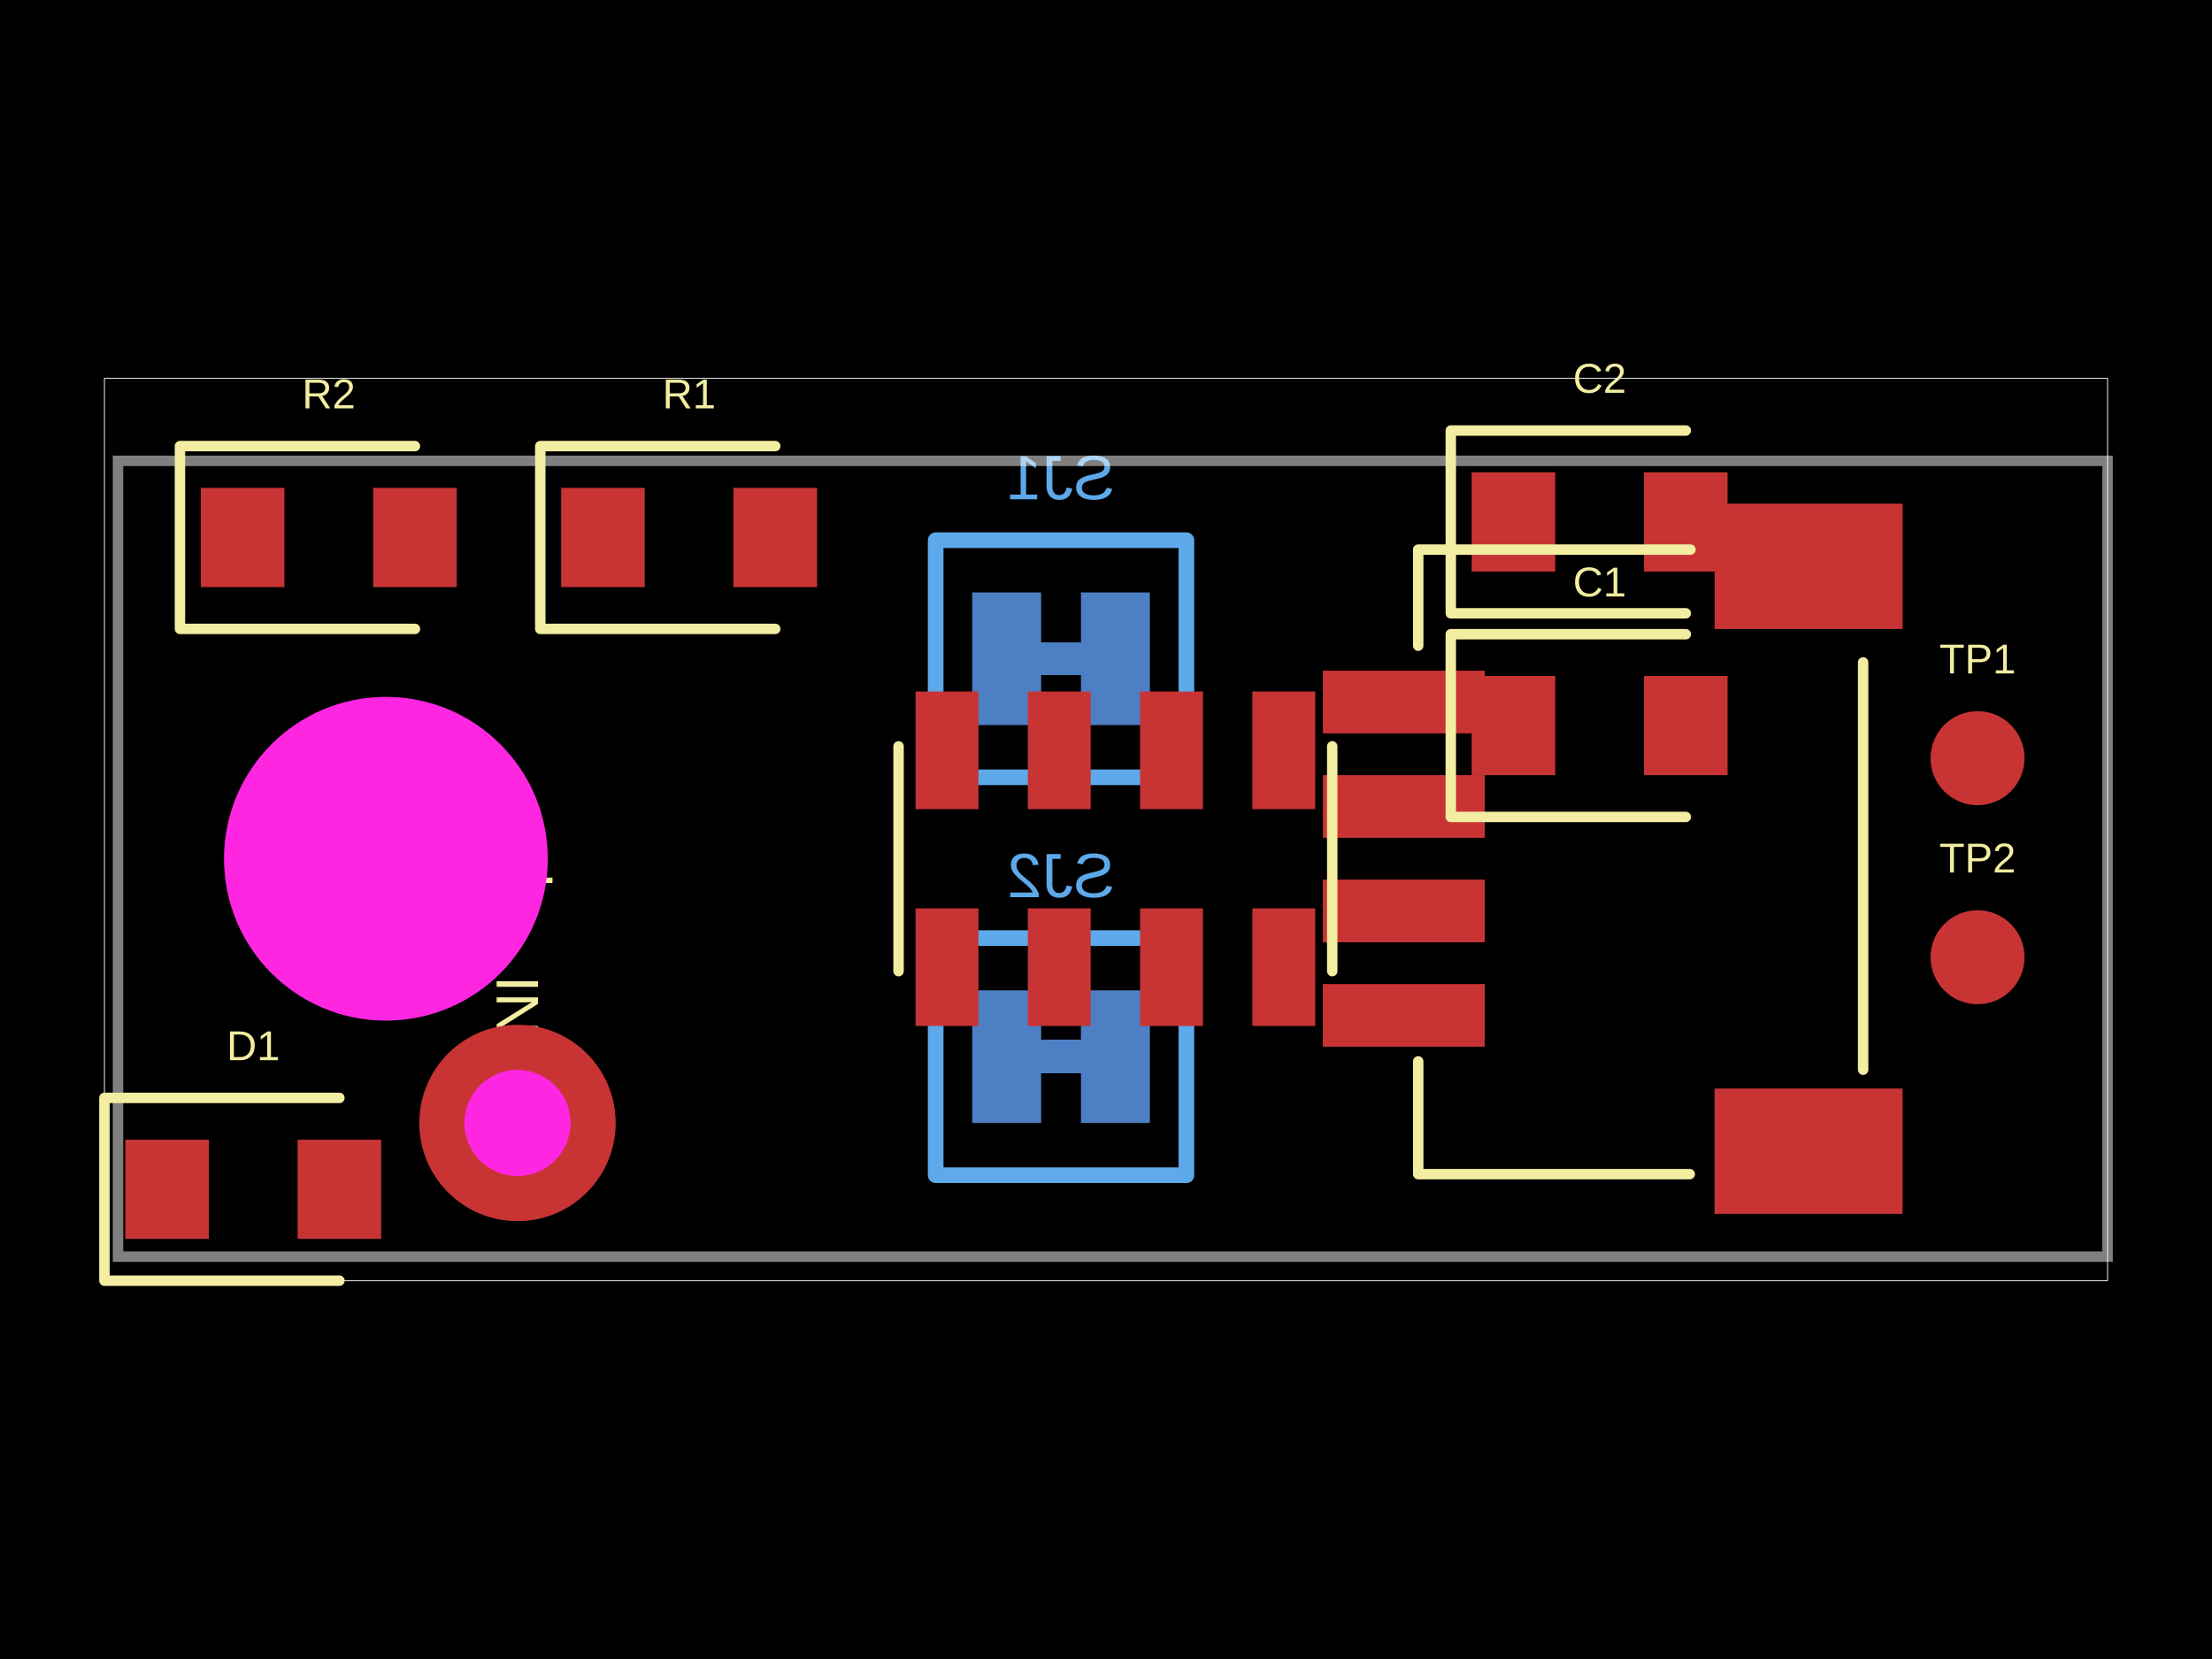
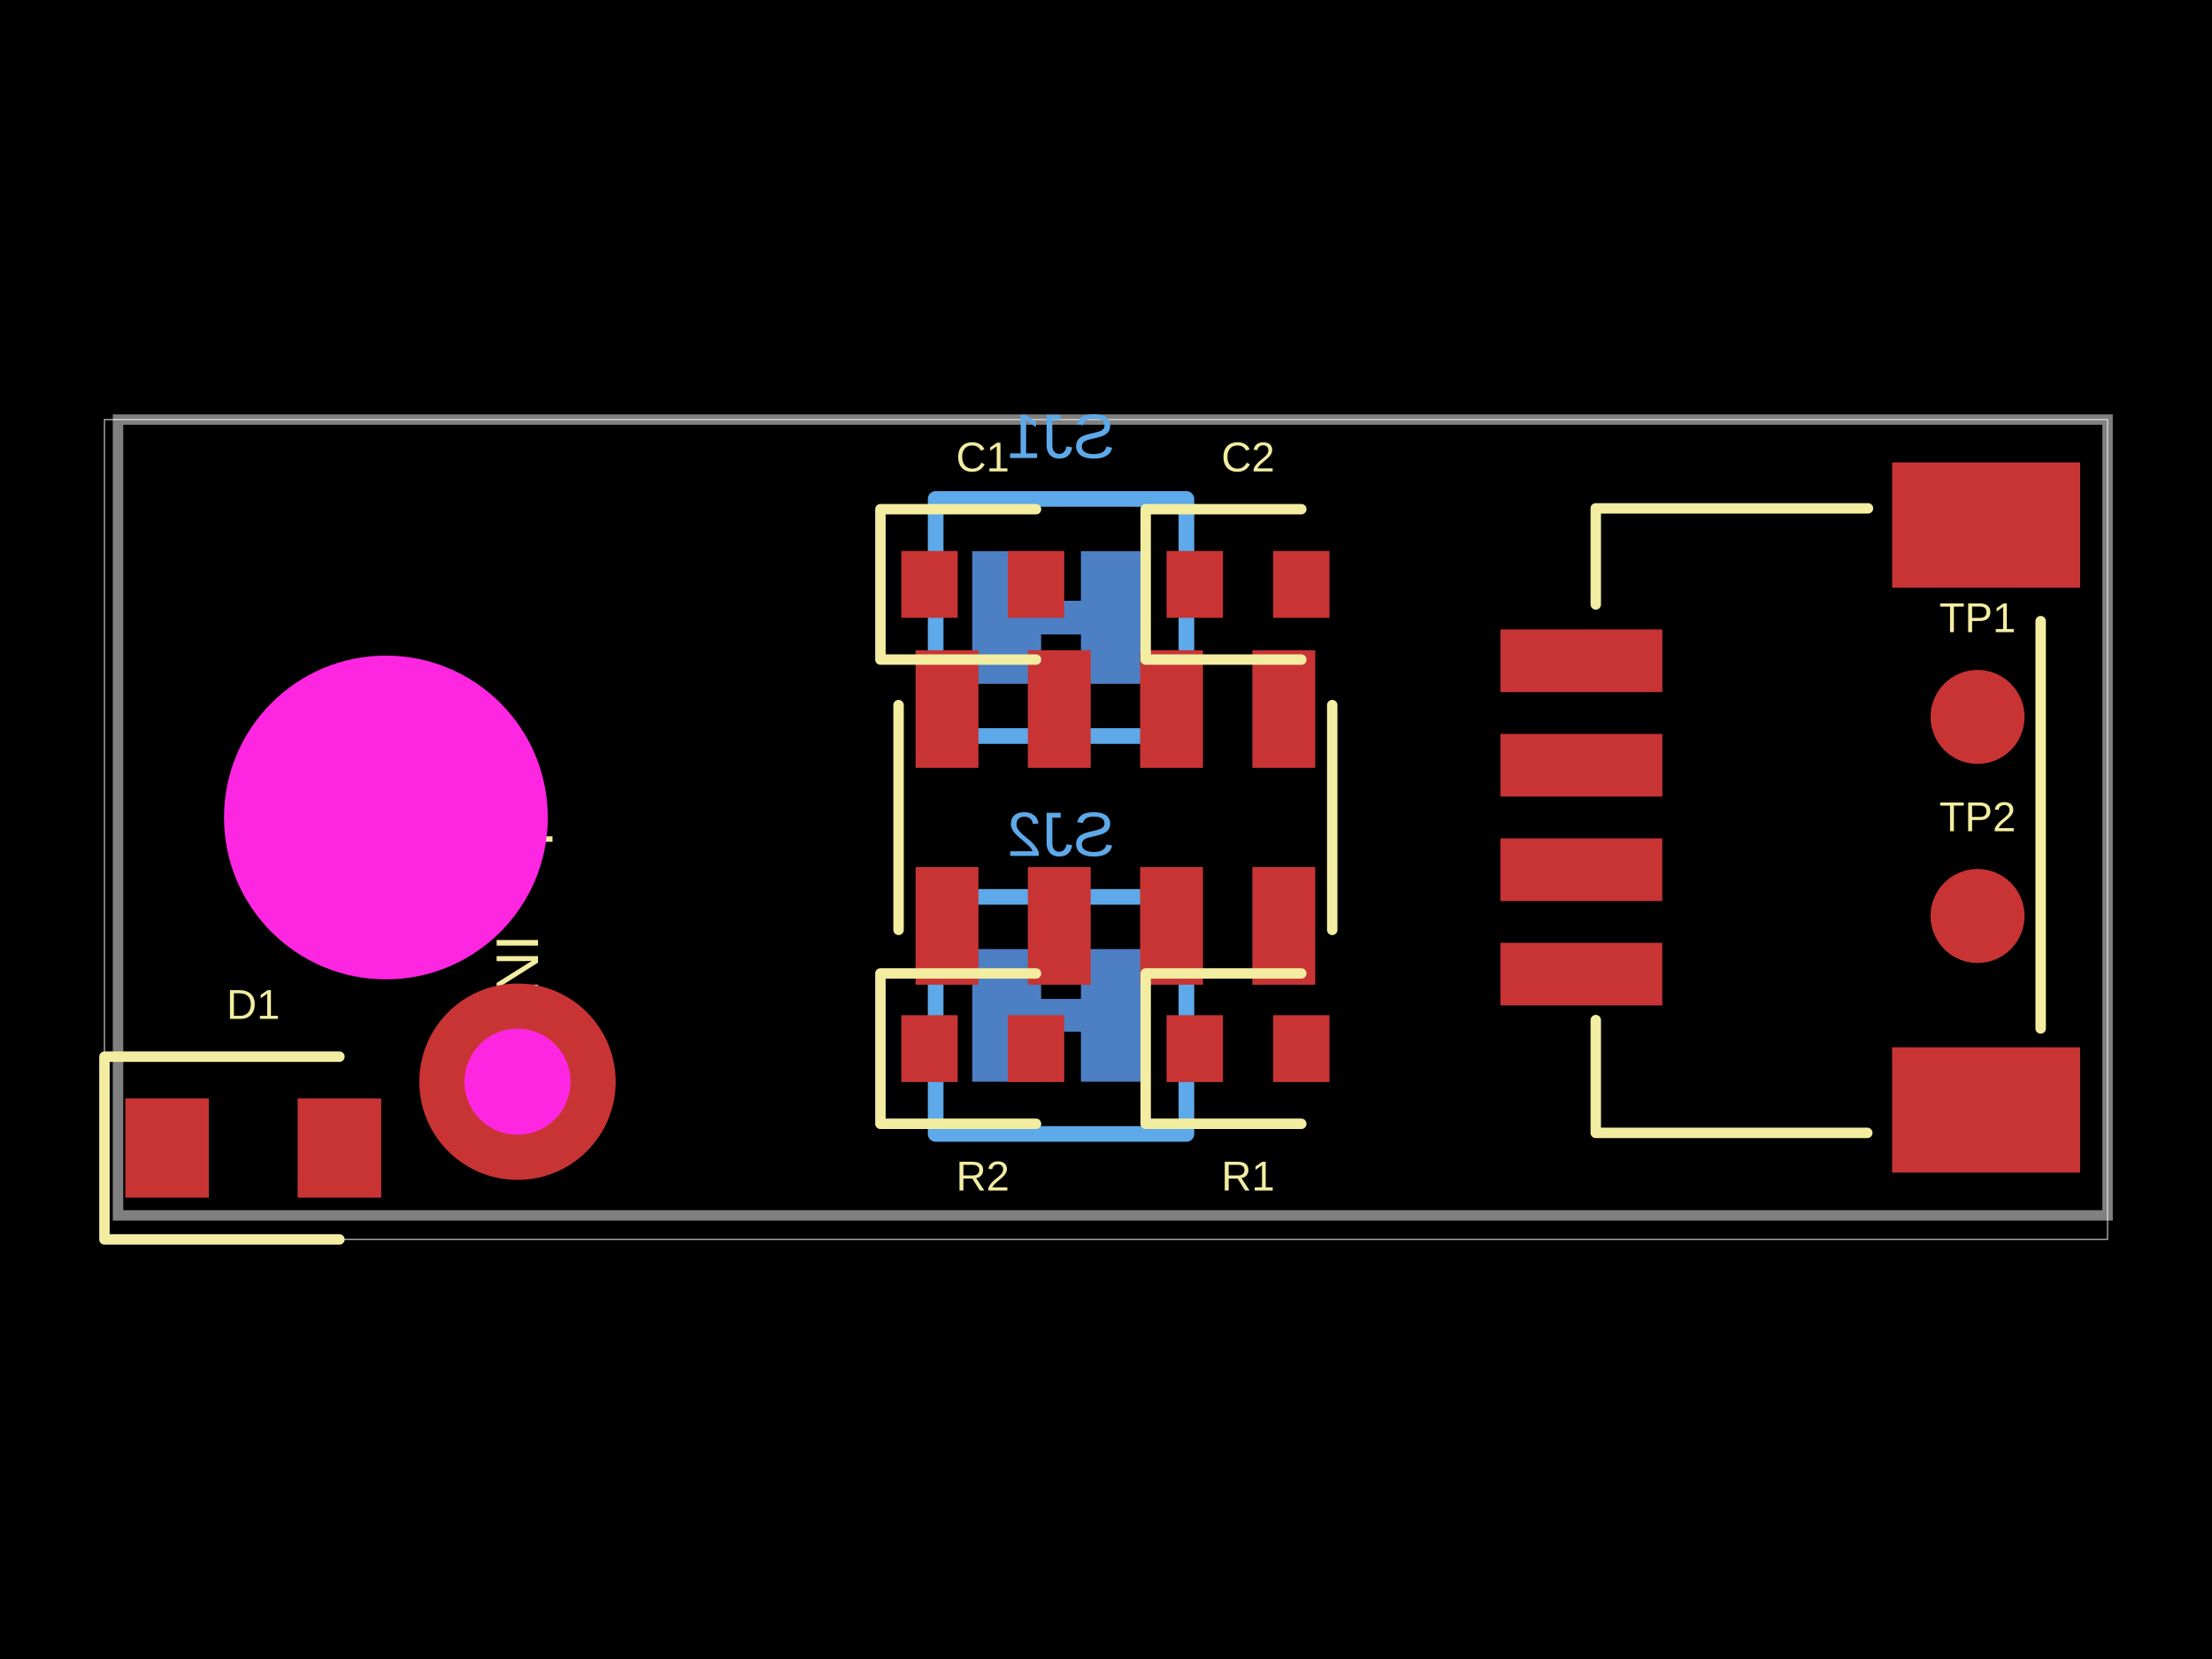
- <svg xmlns="http://www.w3.org/2000/svg" width="800" height="600" data-software-used-string="@tscircuit/core@0.0.862">
+ <svg xmlns="http://www.w3.org/2000/svg" width="800" height="600" data-software-used-string="@tscircuit/core@0.0.931">
  <style />
  <rect class="boundary" x="0" y="0" fill="#000" width="800" height="600" data-type="pcb_background" data-pcb-layer="global" />
-   <rect class="pcb-boundary" fill="none" stroke="#fff" stroke-width="0.3" x="37.771" y="136.825" width="724.457" height="326.35" data-type="pcb_boundary" data-pcb-layer="global" />
-   <rect class="pcb-pad" fill="rgb(77, 127, 196)" x="390.935" y="214.261" width="24.929" height="47.97" data-type="pcb_smtpad" data-pcb-layer="bottom" />
-   <rect class="pcb-pad" fill="rgb(77, 127, 196)" x="351.615" y="214.261" width="24.929" height="47.97" data-type="pcb_smtpad" data-pcb-layer="bottom" />
-   <path class="pcb-trace" stroke="rgb(77, 127, 196)" fill="none" d="M 390.935 238.246 L 376.544 238.246" stroke-width="11.992" stroke-linecap="round" stroke-linejoin="round" shape-rendering="crispEdges" data-type="pcb_trace" data-pcb-layer="bottom" />
-   <rect class="pcb-pad" fill="rgb(77, 127, 196)" x="390.935" y="358.17" width="24.929" height="47.97" data-type="pcb_smtpad" data-pcb-layer="bottom" />
-   <rect class="pcb-pad" fill="rgb(77, 127, 196)" x="351.615" y="358.17" width="24.929" height="47.97" data-type="pcb_smtpad" data-pcb-layer="bottom" />
-   <path class="pcb-trace" stroke="rgb(77, 127, 196)" fill="none" d="M 390.935 382.155 L 376.544 382.155" stroke-width="11.992" stroke-linecap="round" stroke-linejoin="round" shape-rendering="crispEdges" data-type="pcb_trace" data-pcb-layer="bottom" />
-   <path class="pcb-silkscreen pcb-silkscreen-bottom" d="M 429.084 281.117 L 338.395 281.117 L 338.395 195.375 L 429.084 195.375 L 429.084 281.117 Z" fill="none" stroke="#5da9e9" stroke-width="5.666" stroke-linecap="round" stroke-linejoin="round" data-pcb-component-id="pcb_component_3" data-pcb-silkscreen-path-id="pcb_silkscreen_path_4" data-type="pcb_silkscreen_path" data-pcb-layer="bottom" />
-   <text x="0" y="0" dx="0" dy="0" fill="#5da9e9" font-family="Arial, sans-serif" font-size="22.663" text-anchor="middle" dominant-baseline="central" transform="matrix(-1,0,0,1,383.7394,172.7125)" class="pcb-silkscreen-text pcb-silkscreen-bottom" data-pcb-silkscreen-text-id="pcb_component_3" stroke="none" data-type="pcb_silkscreen_text" data-pcb-layer="bottom">SJ1</text>
-   <path class="pcb-silkscreen pcb-silkscreen-bottom" d="M 429.084 425.026 L 338.395 425.026 L 338.395 339.285 L 429.084 339.285 L 429.084 425.026 Z" fill="none" stroke="#5da9e9" stroke-width="5.666" stroke-linecap="round" stroke-linejoin="round" data-pcb-component-id="pcb_component_5" data-pcb-silkscreen-path-id="pcb_silkscreen_path_6" data-type="pcb_silkscreen_path" data-pcb-layer="bottom" />
-   <text x="0" y="0" dx="0" dy="0" fill="#5da9e9" font-family="Arial, sans-serif" font-size="22.663" text-anchor="middle" dominant-baseline="central" transform="matrix(-1,0,0,1,383.7394,316.6219)" class="pcb-silkscreen-text pcb-silkscreen-bottom" data-pcb-silkscreen-text-id="pcb_component_5" stroke="none" data-type="pcb_silkscreen_text" data-pcb-layer="bottom">SJ2</text>
-   <path class="pcb-board" d="M 42.682 454.488 L 762.229 454.488 L 762.229 166.669 L 42.682 166.669 Z" fill="none" stroke="rgba(255, 255, 255, 0.5)" stroke-width="3.777" data-type="pcb_board" data-pcb-layer="board" />
-   <rect class="pcb-pad" fill="rgb(200, 52, 52)" x="331.128" y="328.523" width="22.739" height="42.531" data-type="pcb_smtpad" data-pcb-layer="top" />
-   <rect class="pcb-pad" fill="rgb(200, 52, 52)" x="371.729" y="328.523" width="22.739" height="42.531" data-type="pcb_smtpad" data-pcb-layer="top" />
-   <rect class="pcb-pad" fill="rgb(200, 52, 52)" x="412.331" y="328.523" width="22.739" height="42.531" data-type="pcb_smtpad" data-pcb-layer="top" />
-   <rect class="pcb-pad" fill="rgb(200, 52, 52)" x="452.933" y="328.523" width="22.739" height="42.531" data-type="pcb_smtpad" data-pcb-layer="top" />
-   <rect class="pcb-pad" fill="rgb(200, 52, 52)" x="452.933" y="250.102" width="22.739" height="42.531" data-type="pcb_smtpad" data-pcb-layer="top" />
-   <rect class="pcb-pad" fill="rgb(200, 52, 52)" x="412.331" y="250.102" width="22.739" height="42.531" data-type="pcb_smtpad" data-pcb-layer="top" />
-   <rect class="pcb-pad" fill="rgb(200, 52, 52)" x="371.729" y="250.102" width="22.739" height="42.531" data-type="pcb_smtpad" data-pcb-layer="top" />
-   <rect class="pcb-pad" fill="rgb(200, 52, 52)" x="331.128" y="250.102" width="22.739" height="42.531" data-type="pcb_smtpad" data-pcb-layer="top" />
-   <rect class="pcb-pad" fill="rgb(200, 52, 52)" x="532.256" y="244.474" width="30.217" height="35.883" data-type="pcb_smtpad" data-pcb-layer="top" />
-   <rect class="pcb-pad" fill="rgb(200, 52, 52)" x="594.579" y="244.474" width="30.217" height="35.883" data-type="pcb_smtpad" data-pcb-layer="top" />
-   <rect class="pcb-pad" fill="rgb(200, 52, 52)" x="532.256" y="170.819" width="30.217" height="35.883" data-type="pcb_smtpad" data-pcb-layer="top" />
-   <rect class="pcb-pad" fill="rgb(200, 52, 52)" x="594.579" y="170.819" width="30.217" height="35.883" data-type="pcb_smtpad" data-pcb-layer="top" />
-   <rect class="pcb-pad" fill="rgb(200, 52, 52)" x="202.951" y="176.448" width="30.217" height="35.883" data-type="pcb_smtpad" data-pcb-layer="top" />
-   <rect class="pcb-pad" fill="rgb(200, 52, 52)" x="265.274" y="176.448" width="30.217" height="35.883" data-type="pcb_smtpad" data-pcb-layer="top" />
-   <rect class="pcb-pad" fill="rgb(200, 52, 52)" x="72.639" y="176.448" width="30.217" height="35.883" data-type="pcb_smtpad" data-pcb-layer="top" />
-   <rect class="pcb-pad" fill="rgb(200, 52, 52)" x="134.962" y="176.448" width="30.217" height="35.883" data-type="pcb_smtpad" data-pcb-layer="top" />
-   <rect class="pcb-pad" fill="rgb(200, 52, 52)" x="45.326" y="412.184" width="30.217" height="35.883" data-type="pcb_smtpad" data-pcb-layer="top" />
-   <rect class="pcb-pad" fill="rgb(200, 52, 52)" x="107.649" y="412.184" width="30.217" height="35.883" data-type="pcb_smtpad" data-pcb-layer="top" />
-   <rect class="pcb-pad" fill="rgb(200, 52, 52)" x="478.432" y="318.128" width="58.546" height="22.663" data-type="pcb_smtpad" data-pcb-layer="top" />
-   <rect class="pcb-pad" fill="rgb(200, 52, 52)" x="478.432" y="355.899" width="58.546" height="22.663" data-type="pcb_smtpad" data-pcb-layer="top" />
-   <rect class="pcb-pad" fill="rgb(200, 52, 52)" x="478.451" y="242.575" width="58.546" height="22.663" data-type="pcb_smtpad" data-pcb-layer="top" />
-   <rect class="pcb-pad" fill="rgb(200, 52, 52)" x="478.451" y="280.347" width="58.546" height="22.663" data-type="pcb_smtpad" data-pcb-layer="top" />
-   <rect class="pcb-pad" fill="rgb(200, 52, 52)" x="620.095" y="393.679" width="67.989" height="45.326" data-type="pcb_smtpad" data-pcb-layer="top" />
-   <rect class="pcb-pad" fill="rgb(200, 52, 52)" x="620.114" y="182.152" width="67.989" height="45.326" data-type="pcb_smtpad" data-pcb-layer="top" />
-   <circle class="pcb-pad" fill="rgb(200, 52, 52)" cx="715.203" cy="274.204" r="16.997" data-type="pcb_smtpad" data-pcb-layer="top" />
-   <circle class="pcb-pad" fill="rgb(200, 52, 52)" cx="715.203" cy="346.197" r="16.997" data-type="pcb_smtpad" data-pcb-layer="top" />
-   <path class="pcb-silkscreen pcb-silkscreen-top" d="M 324.978 351.228 L 324.978 269.929" fill="none" stroke="#f2eda1" stroke-width="3.777" stroke-linecap="round" stroke-linejoin="round" data-pcb-component-id="pcb_component_0" data-pcb-silkscreen-path-id="pcb_silkscreen_path_0" data-type="pcb_silkscreen_path" data-pcb-layer="top" />
-   <path class="pcb-silkscreen pcb-silkscreen-top" d="M 481.82 351.228 L 481.82 269.929" fill="none" stroke="#f2eda1" stroke-width="3.777" stroke-linecap="round" stroke-linejoin="round" data-pcb-component-id="pcb_component_0" data-pcb-silkscreen-path-id="pcb_silkscreen_path_1" data-type="pcb_silkscreen_path" data-pcb-layer="top" />
-   <path class="pcb-silkscreen pcb-silkscreen-top" d="M 609.688 229.365 L 524.702 229.365 L 524.702 295.465 L 609.688 295.465" fill="none" stroke="#f2eda1" stroke-width="3.777" stroke-linecap="round" stroke-linejoin="round" data-pcb-component-id="pcb_component_1" data-pcb-silkscreen-path-id="pcb_silkscreen_path_2" data-type="pcb_silkscreen_path" data-pcb-layer="top" />
-   <text x="0" y="0" dx="0" dy="0" fill="#f2eda1" font-family="Arial, sans-serif" font-size="15.109" text-anchor="middle" dominant-baseline="central" transform="matrix(1,0,0,1,578.5265,210.4792)" class="pcb-silkscreen-text pcb-silkscreen-top" data-pcb-silkscreen-text-id="pcb_component_1" stroke="none" data-type="pcb_silkscreen_text" data-pcb-layer="top">C1</text>
-   <path class="pcb-silkscreen pcb-silkscreen-top" d="M 609.688 155.711 L 524.702 155.711 L 524.702 221.811 L 609.688 221.811" fill="none" stroke="#f2eda1" stroke-width="3.777" stroke-linecap="round" stroke-linejoin="round" data-pcb-component-id="pcb_component_2" data-pcb-silkscreen-path-id="pcb_silkscreen_path_3" data-type="pcb_silkscreen_path" data-pcb-layer="top" />
-   <text x="0" y="0" dx="0" dy="0" fill="#f2eda1" font-family="Arial, sans-serif" font-size="15.109" text-anchor="middle" dominant-baseline="central" transform="matrix(1,0,0,1,578.5265,136.8248)" class="pcb-silkscreen-text pcb-silkscreen-top" data-pcb-silkscreen-text-id="pcb_component_2" stroke="none" data-type="pcb_silkscreen_text" data-pcb-layer="top">C2</text>
-   <path class="pcb-silkscreen pcb-silkscreen-top" d="M 280.382 161.339 L 195.397 161.339 L 195.397 227.44 L 280.382 227.44" fill="none" stroke="#f2eda1" stroke-width="3.777" stroke-linecap="round" stroke-linejoin="round" data-pcb-component-id="pcb_component_4" data-pcb-silkscreen-path-id="pcb_silkscreen_path_5" data-type="pcb_silkscreen_path" data-pcb-layer="top" />
-   <text x="0" y="0" dx="0" dy="0" fill="#f2eda1" font-family="Arial, sans-serif" font-size="15.109" text-anchor="middle" dominant-baseline="central" transform="matrix(1,0,0,1,249.221,142.4537)" class="pcb-silkscreen-text pcb-silkscreen-top" data-pcb-silkscreen-text-id="pcb_component_4" stroke="none" data-type="pcb_silkscreen_text" data-pcb-layer="top">R1</text>
-   <path class="pcb-silkscreen pcb-silkscreen-top" d="M 150.071 161.339 L 65.085 161.339 L 65.085 227.44 L 150.071 227.44" fill="none" stroke="#f2eda1" stroke-width="3.777" stroke-linecap="round" stroke-linejoin="round" data-pcb-component-id="pcb_component_6" data-pcb-silkscreen-path-id="pcb_silkscreen_path_7" data-type="pcb_silkscreen_path" data-pcb-layer="top" />
-   <text x="0" y="0" dx="0" dy="0" fill="#f2eda1" font-family="Arial, sans-serif" font-size="15.109" text-anchor="middle" dominant-baseline="central" transform="matrix(1,0,0,1,118.9093,142.4537)" class="pcb-silkscreen-text pcb-silkscreen-top" data-pcb-silkscreen-text-id="pcb_component_6" stroke="none" data-type="pcb_silkscreen_text" data-pcb-layer="top">R2</text>
-   <path class="pcb-silkscreen pcb-silkscreen-top" d="M 122.757 397.075 L 37.771 397.075 L 37.771 463.175 L 122.757 463.175" fill="none" stroke="#f2eda1" stroke-width="3.777" stroke-linecap="round" stroke-linejoin="round" data-pcb-component-id="pcb_component_7" data-pcb-silkscreen-path-id="pcb_silkscreen_path_8" data-type="pcb_silkscreen_path" data-pcb-layer="top" />
-   <text x="0" y="0" dx="0" dy="0" fill="#f2eda1" font-family="Arial, sans-serif" font-size="15.109" text-anchor="middle" dominant-baseline="central" transform="matrix(1,0,0,1,91.59585,378.1894)" class="pcb-silkscreen-text pcb-silkscreen-top" data-pcb-silkscreen-text-id="pcb_component_7" stroke="none" data-type="pcb_silkscreen_text" data-pcb-layer="top">D1</text>
-   <path class="pcb-silkscreen pcb-silkscreen-top" d="M 673.823 386.875 L 673.823 239.568" fill="none" stroke="#f2eda1" stroke-width="3.777" stroke-linecap="round" stroke-linejoin="round" data-pcb-component-id="pcb_component_8" data-pcb-silkscreen-path-id="pcb_silkscreen_path_9" data-type="pcb_silkscreen_path" data-pcb-layer="top" />
-   <path class="pcb-silkscreen pcb-silkscreen-top" d="M 512.919 383.856 L 512.919 424.647 L 611.123 424.647" fill="none" stroke="#f2eda1" stroke-width="3.777" stroke-linecap="round" stroke-linejoin="round" data-pcb-component-id="pcb_component_8" data-pcb-silkscreen-path-id="pcb_silkscreen_path_10" data-type="pcb_silkscreen_path" data-pcb-layer="top" />
-   <path class="pcb-silkscreen pcb-silkscreen-top" d="M 512.919 233.525 L 512.919 198.774 L 611.381 198.774" fill="none" stroke="#f2eda1" stroke-width="3.777" stroke-linecap="round" stroke-linejoin="round" data-pcb-component-id="pcb_component_8" data-pcb-silkscreen-path-id="pcb_silkscreen_path_11" data-type="pcb_silkscreen_path" data-pcb-layer="top" />
-   <text x="0" y="0" dx="0" dy="0" fill="#f2eda1" font-family="Arial, sans-serif" font-size="15.109" text-anchor="middle" dominant-baseline="central" transform="matrix(1,0,0,1,715.203,238.3216)" class="pcb-silkscreen-text pcb-silkscreen-top" data-pcb-silkscreen-text-id="pcb_component_9" stroke="none" data-type="pcb_silkscreen_text" data-pcb-layer="top">TP1</text>
-   <text x="0" y="0" dx="0" dy="0" fill="#f2eda1" font-family="Arial, sans-serif" font-size="15.109" text-anchor="middle" dominant-baseline="central" transform="matrix(1,0,0,1,715.203,310.314)" class="pcb-silkscreen-text pcb-silkscreen-top" data-pcb-silkscreen-text-id="pcb_component_10" stroke="none" data-type="pcb_silkscreen_text" data-pcb-layer="top">TP2</text>
-   <text x="0" y="0" dx="0" dy="0" fill="#f2eda1" font-family="Arial, sans-serif" font-size="21.756" text-anchor="start" dominant-baseline="central" transform="matrix(-1.8369701987210297e-16,1,-1,-1.8369701987210297e-16,187.1577,352.8825)" class="pcb-silkscreen-text pcb-silkscreen-top" data-pcb-silkscreen-text-id="pcb_component_11" stroke="none" data-type="pcb_silkscreen_text" data-pcb-layer="top">INT</text>
-   <text x="0" y="0" dx="0" dy="0" fill="#f2eda1" font-family="Arial, sans-serif" font-size="26.44" text-anchor="middle" dominant-baseline="central" transform="matrix(1,0,0,1,187.1577,310.2007)" class="pcb-silkscreen-text pcb-silkscreen-top" data-pcb-silkscreen-text-id="pcb_component_11" stroke="none" data-type="pcb_silkscreen_text" data-pcb-layer="top">J1</text>
+   <rect class="pcb-boundary" fill="none" stroke="#fff" stroke-width="0.3" x="37.771" y="151.747" width="724.457" height="296.506" data-type="pcb_boundary" data-pcb-layer="global" />
+   <path class="pcb-board" d="M 42.682 439.566 L 762.229 439.566 L 762.229 151.747 L 42.682 151.747 Z" fill="none" stroke="rgba(255, 255, 255, 0.5)" stroke-width="3.777" data-type="pcb_board" data-pcb-layer="board" />
+   <rect class="pcb-pad" fill="rgb(77, 127, 196)" x="390.935" y="199.339" width="24.929" height="47.97" data-type="pcb_smtpad" data-pcb-layer="bottom" />
+   <rect class="pcb-pad" fill="rgb(77, 127, 196)" x="351.615" y="199.339" width="24.929" height="47.97" data-type="pcb_smtpad" data-pcb-layer="bottom" />
+   <path class="pcb-trace" stroke="rgb(77, 127, 196)" fill="none" d="M 390.935 223.324 L 376.544 223.324" stroke-width="11.992" stroke-linecap="round" stroke-linejoin="round" shape-rendering="crispEdges" data-type="pcb_trace" data-pcb-layer="bottom" />
+   <rect class="pcb-pad" fill="rgb(77, 127, 196)" x="390.935" y="343.248" width="24.929" height="47.97" data-type="pcb_smtpad" data-pcb-layer="bottom" />
+   <rect class="pcb-pad" fill="rgb(77, 127, 196)" x="351.615" y="343.248" width="24.929" height="47.97" data-type="pcb_smtpad" data-pcb-layer="bottom" />
+   <path class="pcb-trace" stroke="rgb(77, 127, 196)" fill="none" d="M 390.935 367.233 L 376.544 367.233" stroke-width="11.992" stroke-linecap="round" stroke-linejoin="round" shape-rendering="crispEdges" data-type="pcb_trace" data-pcb-layer="bottom" />
+   <path class="pcb-silkscreen pcb-silkscreen-bottom" d="M 429.084 266.195 L 338.395 266.195 L 338.395 180.453 L 429.084 180.453 L 429.084 266.195 Z" fill="none" stroke="#5da9e9" stroke-width="5.666" stroke-linecap="round" stroke-linejoin="round" data-pcb-component-id="pcb_component_3" data-pcb-silkscreen-path-id="pcb_silkscreen_path_4" data-type="pcb_silkscreen_path" data-pcb-layer="bottom" />
+   <text x="0" y="0" dx="0" dy="0" fill="#5da9e9" font-family="Arial, sans-serif" font-size="22.663" text-anchor="middle" dominant-baseline="central" transform="matrix(-1,0,0,1,383.7394,157.7904)" class="pcb-silkscreen-text pcb-silkscreen-bottom" data-pcb-silkscreen-text-id="pcb_component_3" stroke="none" data-type="pcb_silkscreen_text" data-pcb-layer="bottom">SJ1</text>
+   <path class="pcb-silkscreen pcb-silkscreen-bottom" d="M 429.084 410.104 L 338.395 410.104 L 338.395 324.363 L 429.084 324.363 L 429.084 410.104 Z" fill="none" stroke="#5da9e9" stroke-width="5.666" stroke-linecap="round" stroke-linejoin="round" data-pcb-component-id="pcb_component_5" data-pcb-silkscreen-path-id="pcb_silkscreen_path_6" data-type="pcb_silkscreen_path" data-pcb-layer="bottom" />
+   <text x="0" y="0" dx="0" dy="0" fill="#5da9e9" font-family="Arial, sans-serif" font-size="22.663" text-anchor="middle" dominant-baseline="central" transform="matrix(-1,0,0,1,383.7394,301.6997)" class="pcb-silkscreen-text pcb-silkscreen-bottom" data-pcb-silkscreen-text-id="pcb_component_5" stroke="none" data-type="pcb_silkscreen_text" data-pcb-layer="bottom">SJ2</text>
+   <rect class="pcb-pad" fill="rgb(200, 52, 52)" x="331.128" y="313.601" width="22.739" height="42.531" data-type="pcb_smtpad" data-pcb-layer="top" />
+   <rect class="pcb-pad" fill="rgb(200, 52, 52)" x="371.729" y="313.601" width="22.739" height="42.531" data-type="pcb_smtpad" data-pcb-layer="top" />
+   <rect class="pcb-pad" fill="rgb(200, 52, 52)" x="412.331" y="313.601" width="22.739" height="42.531" data-type="pcb_smtpad" data-pcb-layer="top" />
+   <rect class="pcb-pad" fill="rgb(200, 52, 52)" x="452.933" y="313.601" width="22.739" height="42.531" data-type="pcb_smtpad" data-pcb-layer="top" />
+   <rect class="pcb-pad" fill="rgb(200, 52, 52)" x="452.933" y="235.18" width="22.739" height="42.531" data-type="pcb_smtpad" data-pcb-layer="top" />
+   <rect class="pcb-pad" fill="rgb(200, 52, 52)" x="412.331" y="235.18" width="22.739" height="42.531" data-type="pcb_smtpad" data-pcb-layer="top" />
+   <rect class="pcb-pad" fill="rgb(200, 52, 52)" x="371.729" y="235.18" width="22.739" height="42.531" data-type="pcb_smtpad" data-pcb-layer="top" />
+   <rect class="pcb-pad" fill="rgb(200, 52, 52)" x="331.128" y="235.18" width="22.739" height="42.531" data-type="pcb_smtpad" data-pcb-layer="top" />
+   <rect class="pcb-pad" fill="rgb(200, 52, 52)" x="325.968" y="199.263" width="20.397" height="24.174" data-type="pcb_smtpad" data-pcb-layer="top" />
+   <rect class="pcb-pad" fill="rgb(200, 52, 52)" x="364.495" y="199.263" width="20.397" height="24.174" data-type="pcb_smtpad" data-pcb-layer="top" />
+   <rect class="pcb-pad" fill="rgb(200, 52, 52)" x="421.907" y="199.263" width="20.397" height="24.174" data-type="pcb_smtpad" data-pcb-layer="top" />
+   <rect class="pcb-pad" fill="rgb(200, 52, 52)" x="460.434" y="199.263" width="20.397" height="24.174" data-type="pcb_smtpad" data-pcb-layer="top" />
+   <rect class="pcb-pad" fill="rgb(200, 52, 52)" x="421.907" y="367.158" width="20.397" height="24.174" data-type="pcb_smtpad" data-pcb-layer="top" />
+   <rect class="pcb-pad" fill="rgb(200, 52, 52)" x="460.434" y="367.158" width="20.397" height="24.174" data-type="pcb_smtpad" data-pcb-layer="top" />
+   <rect class="pcb-pad" fill="rgb(200, 52, 52)" x="325.968" y="367.158" width="20.397" height="24.174" data-type="pcb_smtpad" data-pcb-layer="top" />
+   <rect class="pcb-pad" fill="rgb(200, 52, 52)" x="364.495" y="367.158" width="20.397" height="24.174" data-type="pcb_smtpad" data-pcb-layer="top" />
+   <rect class="pcb-pad" fill="rgb(200, 52, 52)" x="45.326" y="397.262" width="30.217" height="35.883" data-type="pcb_smtpad" data-pcb-layer="top" />
+   <rect class="pcb-pad" fill="rgb(200, 52, 52)" x="107.649" y="397.262" width="30.217" height="35.883" data-type="pcb_smtpad" data-pcb-layer="top" />
+   <rect class="pcb-pad" fill="rgb(200, 52, 52)" x="542.643" y="303.206" width="58.546" height="22.663" data-type="pcb_smtpad" data-pcb-layer="top" />
+   <rect class="pcb-pad" fill="rgb(200, 52, 52)" x="542.643" y="340.977" width="58.546" height="22.663" data-type="pcb_smtpad" data-pcb-layer="top" />
+   <rect class="pcb-pad" fill="rgb(200, 52, 52)" x="542.662" y="227.653" width="58.546" height="22.663" data-type="pcb_smtpad" data-pcb-layer="top" />
+   <rect class="pcb-pad" fill="rgb(200, 52, 52)" x="542.662" y="265.425" width="58.546" height="22.663" data-type="pcb_smtpad" data-pcb-layer="top" />
+   <rect class="pcb-pad" fill="rgb(200, 52, 52)" x="684.307" y="378.757" width="67.989" height="45.326" data-type="pcb_smtpad" data-pcb-layer="top" />
+   <rect class="pcb-pad" fill="rgb(200, 52, 52)" x="684.326" y="167.23" width="67.989" height="45.326" data-type="pcb_smtpad" data-pcb-layer="top" />
+   <circle class="pcb-pad" fill="rgb(200, 52, 52)" cx="715.203" cy="259.282" r="16.997" data-type="pcb_smtpad" data-pcb-layer="top" />
+   <circle class="pcb-pad" fill="rgb(200, 52, 52)" cx="715.203" cy="331.275" r="16.997" data-type="pcb_smtpad" data-pcb-layer="top" />
+   <path class="pcb-silkscreen pcb-silkscreen-top" d="M 324.978 336.306 L 324.978 255.007" fill="none" stroke="#f2eda1" stroke-width="3.777" stroke-linecap="round" stroke-linejoin="round" data-pcb-component-id="pcb_component_0" data-pcb-silkscreen-path-id="pcb_silkscreen_path_0" data-type="pcb_silkscreen_path" data-pcb-layer="top" />
+   <path class="pcb-silkscreen pcb-silkscreen-top" d="M 481.82 336.306 L 481.82 255.007" fill="none" stroke="#f2eda1" stroke-width="3.777" stroke-linecap="round" stroke-linejoin="round" data-pcb-component-id="pcb_component_0" data-pcb-silkscreen-path-id="pcb_silkscreen_path_1" data-type="pcb_silkscreen_path" data-pcb-layer="top" />
+   <path class="pcb-silkscreen pcb-silkscreen-top" d="M 374.693 184.155 L 318.414 184.155 L 318.414 238.546 L 374.693 238.546" fill="none" stroke="#f2eda1" stroke-width="3.777" stroke-linecap="round" stroke-linejoin="round" data-pcb-component-id="pcb_component_1" data-pcb-silkscreen-path-id="pcb_silkscreen_path_2" data-type="pcb_silkscreen_path" data-pcb-layer="top" />
+   <text x="0" y="0" dx="0" dy="0" fill="#f2eda1" font-family="Arial, sans-serif" font-size="15.109" text-anchor="middle" dominant-baseline="central" transform="matrix(1,0,0,1,355.4297,165.2691)" class="pcb-silkscreen-text pcb-silkscreen-top" data-pcb-silkscreen-text-id="pcb_component_1" stroke="none" data-type="pcb_silkscreen_text" data-pcb-layer="top">C1</text>
+   <path class="pcb-silkscreen pcb-silkscreen-top" d="M 470.633 184.155 L 414.353 184.155 L 414.353 238.546 L 470.633 238.546" fill="none" stroke="#f2eda1" stroke-width="3.777" stroke-linecap="round" stroke-linejoin="round" data-pcb-component-id="pcb_component_2" data-pcb-silkscreen-path-id="pcb_silkscreen_path_3" data-type="pcb_silkscreen_path" data-pcb-layer="top" />
+   <text x="0" y="0" dx="0" dy="0" fill="#f2eda1" font-family="Arial, sans-serif" font-size="15.109" text-anchor="middle" dominant-baseline="central" transform="matrix(1,0,0,1,451.3692,165.2691)" class="pcb-silkscreen-text pcb-silkscreen-top" data-pcb-silkscreen-text-id="pcb_component_2" stroke="none" data-type="pcb_silkscreen_text" data-pcb-layer="top">C2</text>
+   <path class="pcb-silkscreen pcb-silkscreen-top" d="M 470.633 352.049 L 414.353 352.049 L 414.353 406.44 L 470.633 406.44" fill="none" stroke="#f2eda1" stroke-width="3.777" stroke-linecap="round" stroke-linejoin="round" data-pcb-component-id="pcb_component_4" data-pcb-silkscreen-path-id="pcb_silkscreen_path_5" data-type="pcb_silkscreen_path" data-pcb-layer="top" />
+   <text x="0" y="0" dx="0" dy="0" fill="#f2eda1" font-family="Arial, sans-serif" font-size="15.109" text-anchor="middle" dominant-baseline="central" transform="matrix(1,0,0,1,451.3692,425.3258)" class="pcb-silkscreen-text pcb-silkscreen-top" data-pcb-silkscreen-text-id="pcb_component_4" stroke="none" data-type="pcb_silkscreen_text" data-pcb-layer="top">R1</text>
+   <path class="pcb-silkscreen pcb-silkscreen-top" d="M 374.693 352.049 L 318.414 352.049 L 318.414 406.44 L 374.693 406.44" fill="none" stroke="#f2eda1" stroke-width="3.777" stroke-linecap="round" stroke-linejoin="round" data-pcb-component-id="pcb_component_6" data-pcb-silkscreen-path-id="pcb_silkscreen_path_7" data-type="pcb_silkscreen_path" data-pcb-layer="top" />
+   <text x="0" y="0" dx="0" dy="0" fill="#f2eda1" font-family="Arial, sans-serif" font-size="15.109" text-anchor="middle" dominant-baseline="central" transform="matrix(1,0,0,1,355.4297,425.3258)" class="pcb-silkscreen-text pcb-silkscreen-top" data-pcb-silkscreen-text-id="pcb_component_6" stroke="none" data-type="pcb_silkscreen_text" data-pcb-layer="top">R2</text>
+   <path class="pcb-silkscreen pcb-silkscreen-top" d="M 122.757 382.153 L 37.771 382.153 L 37.771 448.253 L 122.757 448.253" fill="none" stroke="#f2eda1" stroke-width="3.777" stroke-linecap="round" stroke-linejoin="round" data-pcb-component-id="pcb_component_7" data-pcb-silkscreen-path-id="pcb_silkscreen_path_8" data-type="pcb_silkscreen_path" data-pcb-layer="top" />
+   <text x="0" y="0" dx="0" dy="0" fill="#f2eda1" font-family="Arial, sans-serif" font-size="15.109" text-anchor="middle" dominant-baseline="central" transform="matrix(1,0,0,1,91.59585,363.2672)" class="pcb-silkscreen-text pcb-silkscreen-top" data-pcb-silkscreen-text-id="pcb_component_7" stroke="none" data-type="pcb_silkscreen_text" data-pcb-layer="top">D1</text>
+   <path class="pcb-silkscreen pcb-silkscreen-top" d="M 738.035 371.953 L 738.035 224.646" fill="none" stroke="#f2eda1" stroke-width="3.777" stroke-linecap="round" stroke-linejoin="round" data-pcb-component-id="pcb_component_8" data-pcb-silkscreen-path-id="pcb_silkscreen_path_9" data-type="pcb_silkscreen_path" data-pcb-layer="top" />
+   <path class="pcb-silkscreen pcb-silkscreen-top" d="M 577.131 368.934 L 577.131 409.725 L 675.334 409.725" fill="none" stroke="#f2eda1" stroke-width="3.777" stroke-linecap="round" stroke-linejoin="round" data-pcb-component-id="pcb_component_8" data-pcb-silkscreen-path-id="pcb_silkscreen_path_10" data-type="pcb_silkscreen_path" data-pcb-layer="top" />
+   <path class="pcb-silkscreen pcb-silkscreen-top" d="M 577.131 218.602 L 577.131 183.852 L 675.592 183.852" fill="none" stroke="#f2eda1" stroke-width="3.777" stroke-linecap="round" stroke-linejoin="round" data-pcb-component-id="pcb_component_8" data-pcb-silkscreen-path-id="pcb_silkscreen_path_11" data-type="pcb_silkscreen_path" data-pcb-layer="top" />
+   <text x="0" y="0" dx="0" dy="0" fill="#f2eda1" font-family="Arial, sans-serif" font-size="15.109" text-anchor="middle" dominant-baseline="central" transform="matrix(1,0,0,1,715.203,223.3994)" class="pcb-silkscreen-text pcb-silkscreen-top" data-pcb-silkscreen-text-id="pcb_component_9" stroke="none" data-type="pcb_silkscreen_text" data-pcb-layer="top">TP1</text>
+   <text x="0" y="0" dx="0" dy="0" fill="#f2eda1" font-family="Arial, sans-serif" font-size="15.109" text-anchor="middle" dominant-baseline="central" transform="matrix(1,0,0,1,715.203,295.3919)" class="pcb-silkscreen-text pcb-silkscreen-top" data-pcb-silkscreen-text-id="pcb_component_10" stroke="none" data-type="pcb_silkscreen_text" data-pcb-layer="top">TP2</text>
+   <text x="0" y="0" dx="0" dy="0" fill="#f2eda1" font-family="Arial, sans-serif" font-size="21.756" text-anchor="start" dominant-baseline="central" transform="matrix(-1.8369701987210297e-16,1,-1,-1.8369701987210297e-16,187.1577,337.9603)" class="pcb-silkscreen-text pcb-silkscreen-top" data-pcb-silkscreen-text-id="pcb_component_11" stroke="none" data-type="pcb_silkscreen_text" data-pcb-layer="top">INT</text>
+   <text x="0" y="0" dx="0" dy="0" fill="#f2eda1" font-family="Arial, sans-serif" font-size="26.44" text-anchor="middle" dominant-baseline="central" transform="matrix(1,0,0,1,187.1577,295.2786)" class="pcb-silkscreen-text pcb-silkscreen-top" data-pcb-silkscreen-text-id="pcb_component_11" stroke="none" data-type="pcb_silkscreen_text" data-pcb-layer="top">J1</text>
  <g data-type="pcb_plated_hole" data-pcb-layer="through">
-     <circle class="pcb-hole-outer" fill="rgb(200, 52, 52)" cx="187.158" cy="406.14" r="35.505" data-type="pcb_plated_hole" data-pcb-layer="top" />
-     <circle class="pcb-hole-inner" fill="#FF26E2" cx="187.158" cy="406.14" r="19.188" data-type="pcb_plated_hole_drill" data-pcb-layer="drill" />
+     <circle class="pcb-hole-outer" fill="rgb(200, 52, 52)" cx="187.158" cy="391.218" r="35.505" data-type="pcb_plated_hole" data-pcb-layer="top" />
+     <circle class="pcb-hole-inner" fill="#FF26E2" cx="187.158" cy="391.218" r="19.188" data-type="pcb_plated_hole_drill" data-pcb-layer="drill" />
  </g>
-   <circle class="pcb-hole" cx="139.566" cy="310.578" r="58.546" fill="#FF26E2" data-type="pcb_hole" data-pcb-layer="drill" />
+   <circle class="pcb-hole" cx="139.566" cy="295.656" r="58.546" fill="#FF26E2" data-type="pcb_hole" data-pcb-layer="drill" />
</svg>
